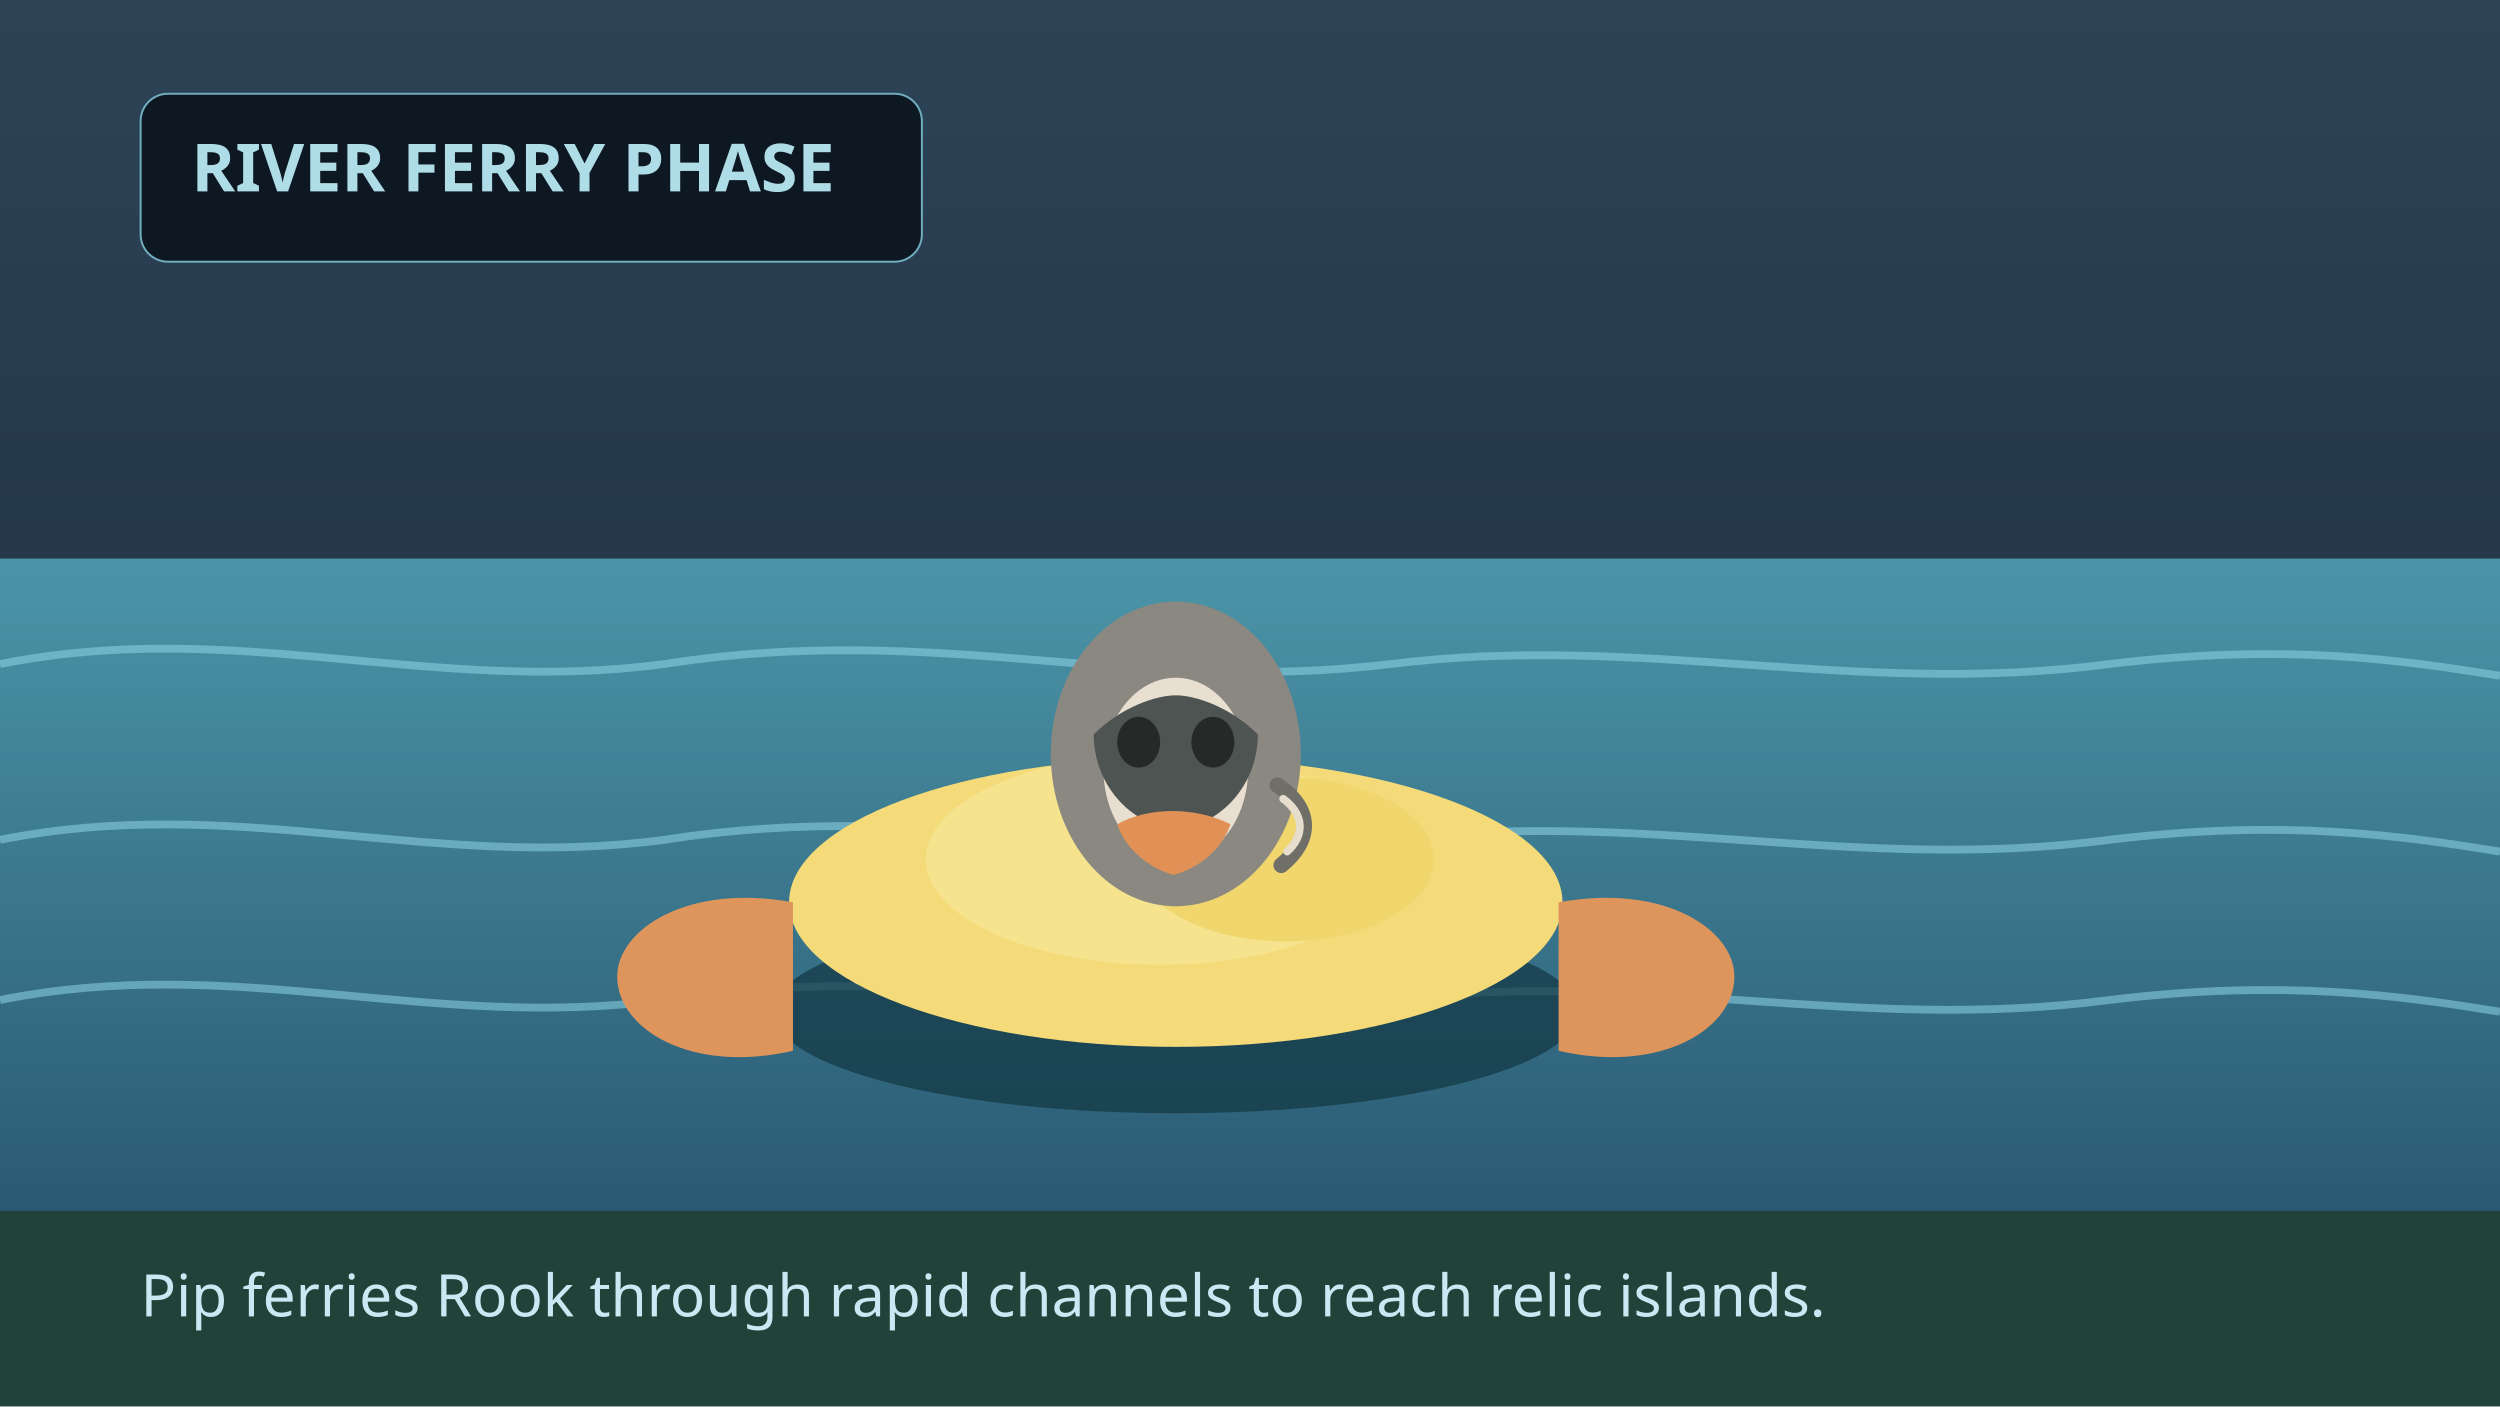
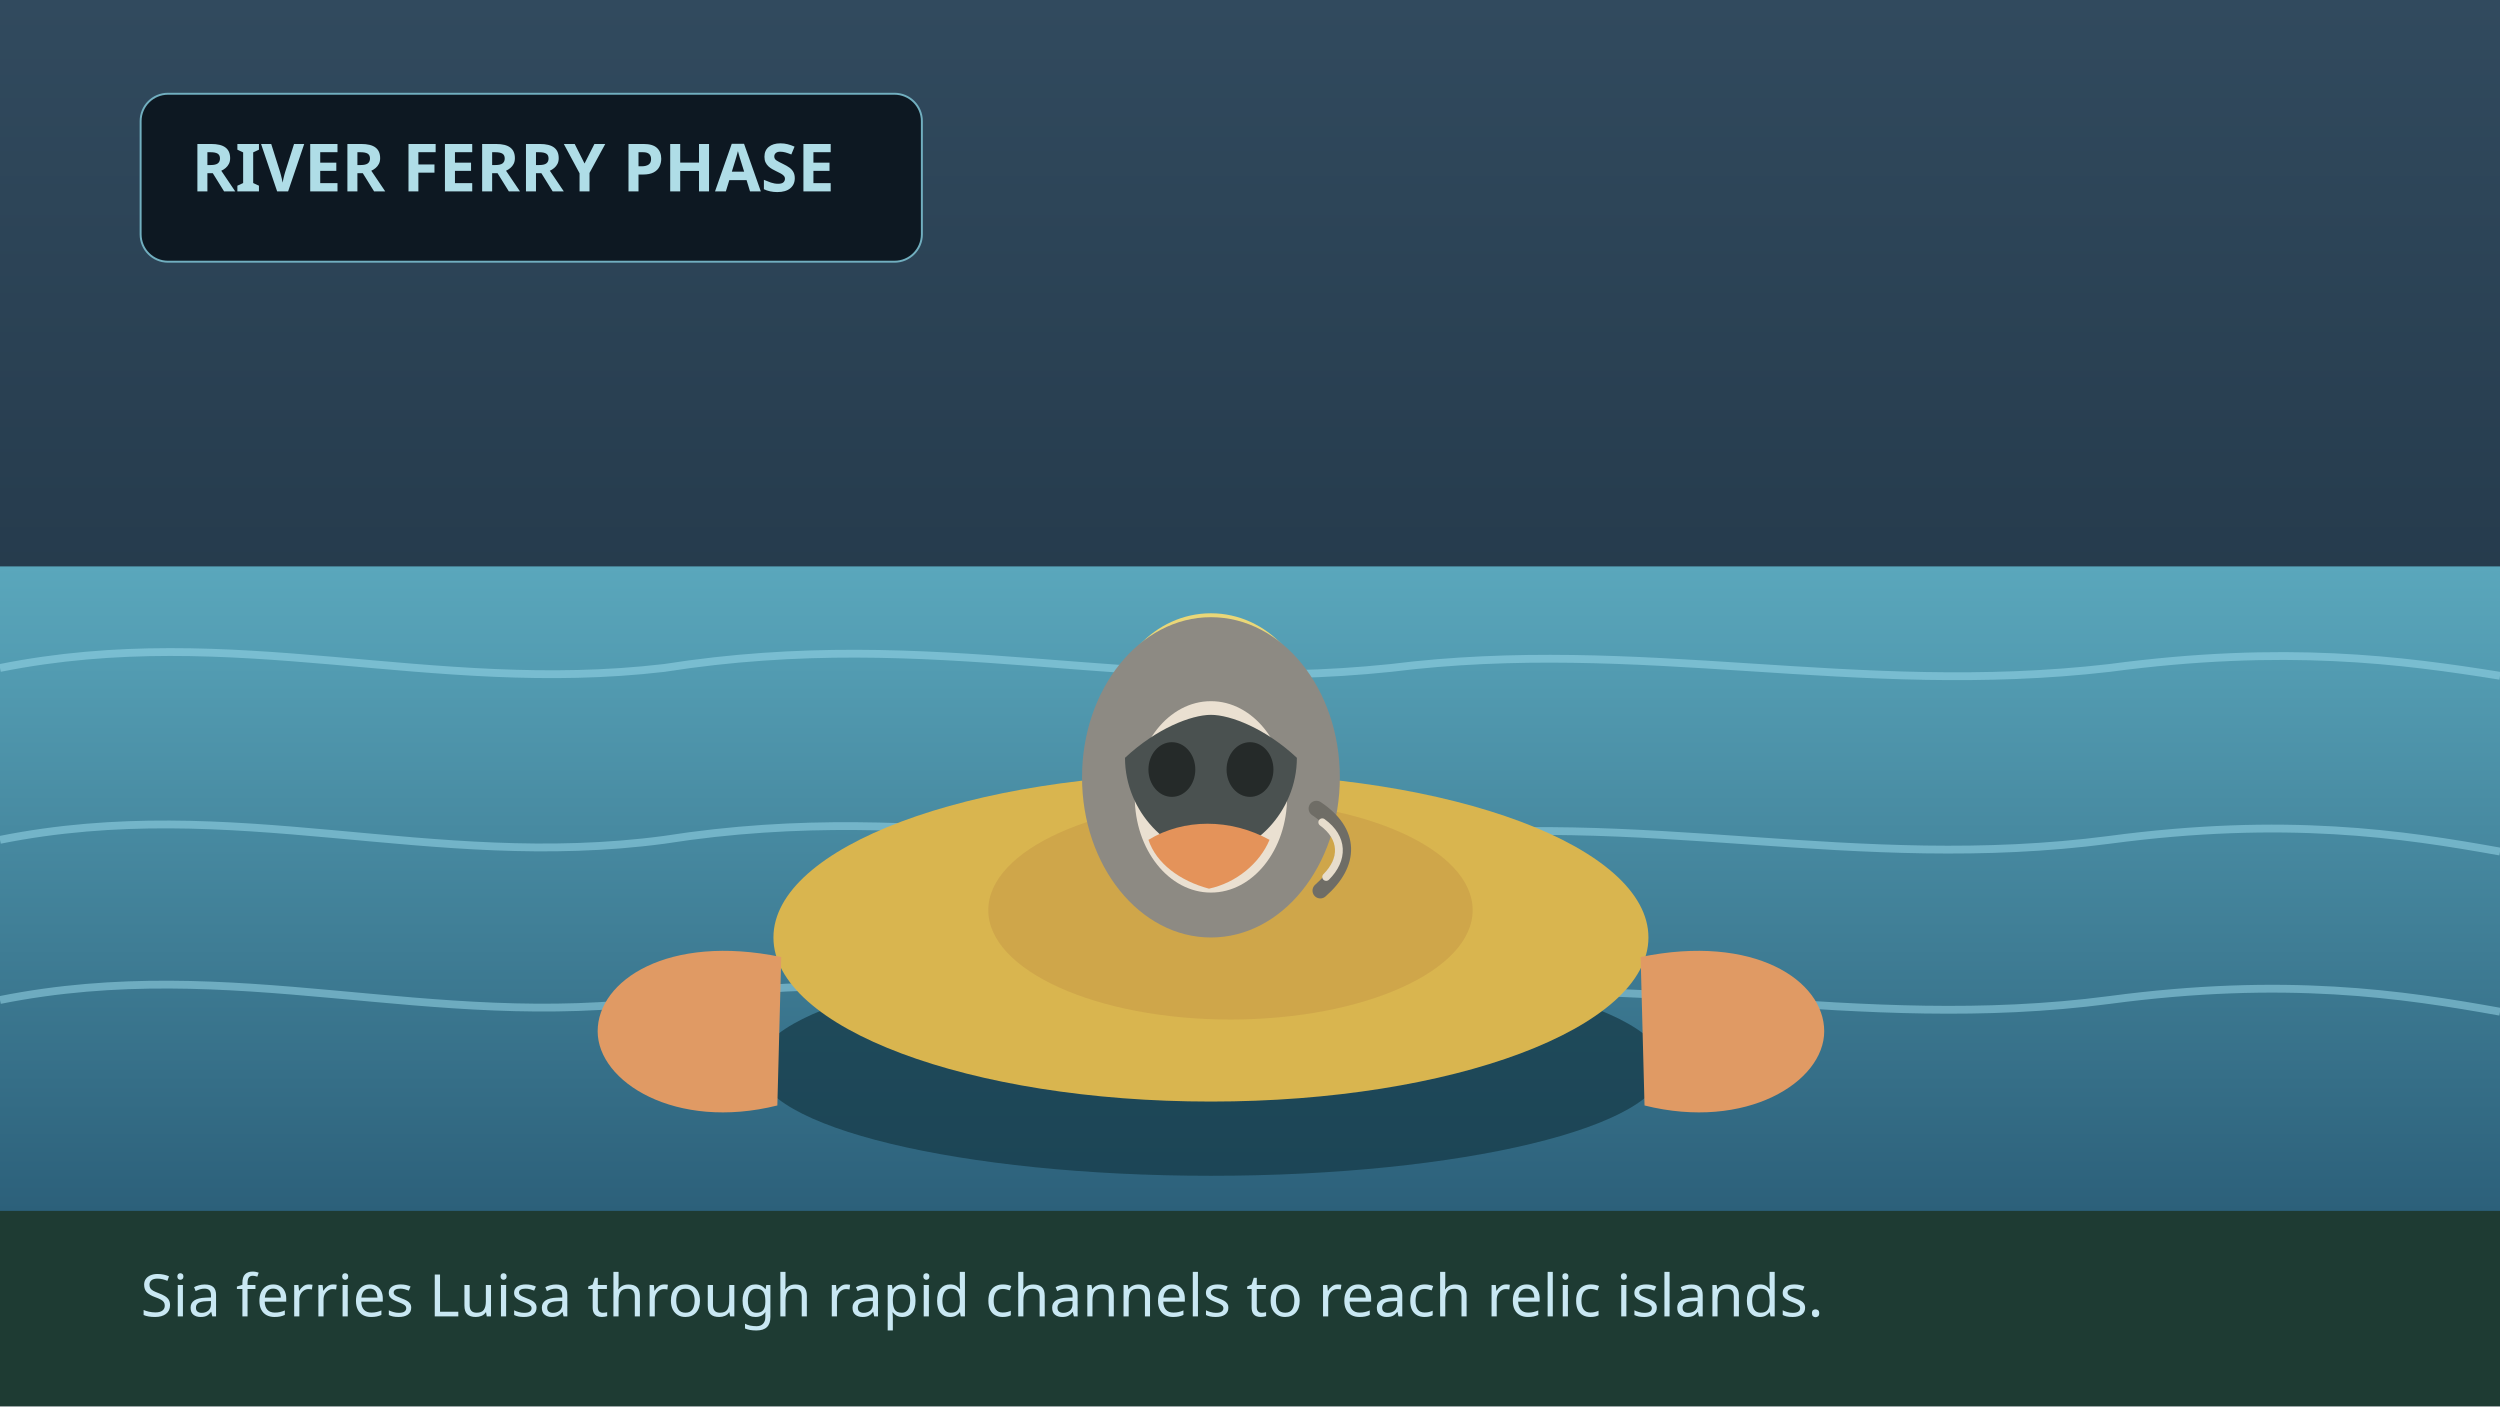
<svg xmlns="http://www.w3.org/2000/svg" width="1280" height="720" viewBox="0 0 1280 720" fill="none">
  <defs>
    <linearGradient id="bg" x1="640" y1="0" x2="640" y2="720" gradientUnits="userSpaceOnUse">
-       <stop stop-color="#2D4457" />
-       <stop offset="1" stop-color="#152533" />
+       <stop stop-color="#314A5E" />
+       <stop offset="1" stop-color="#152634" />
    </linearGradient>
-     <linearGradient id="water" x1="640" y1="286" x2="640" y2="620" gradientUnits="userSpaceOnUse">
-       <stop stop-color="#4B95A8" />
-       <stop offset="1" stop-color="#2A5A73" />
+     <linearGradient id="water" x1="640" y1="290" x2="640" y2="620" gradientUnits="userSpaceOnUse">
+       <stop stop-color="#5AA7BC" />
+       <stop offset="1" stop-color="#2C607A" />
    </linearGradient>
-     <linearGradient id="duckBack" x1="600" y1="360" x2="600" y2="550" gradientUnits="userSpaceOnUse">
-       <stop stop-color="#F4DA78" />
-       <stop offset="1" stop-color="#D3B04E" />
-     </linearGradient>
+     <radialGradient id="duckBody" cx="0" cy="0" r="1" gradientUnits="userSpaceOnUse" gradientTransform="translate(610 456) rotate(16) scale(290 128)">
+       <stop stop-color="#F8E592" />
+       <stop offset="1" stop-color="#D9B54F" />
+     </radialGradient>
+     <radialGradient id="duckWing" cx="0" cy="0" r="1" gradientUnits="userSpaceOnUse" gradientTransform="translate(632 454) rotate(12) scale(140 80)">
+       <stop stop-color="#F1D676" />
+       <stop offset="1" stop-color="#CFA64A" />
+     </radialGradient>
  </defs>
  <rect width="1280" height="720" fill="url(#bg)" />
-   <rect y="286" width="1280" height="334" fill="url(#water)" />
-   <rect y="620" width="1280" height="100" fill="#214238" />
-   <g stroke="#8ED4E6" stroke-width="4" opacity="0.55">
-     <path d="M0 340C120 316 220 356 340 340C480 318 578 356 712 340C840 324 950 357 1080 340C1170 329 1230 338 1280 346" />
-     <path d="M0 430C120 406 220 446 340 430C480 408 578 446 712 430C840 414 950 447 1080 430C1170 419 1230 428 1280 436" />
-     <path d="M0 512C120 488 220 528 340 512C480 490 578 528 712 512C840 496 950 529 1080 512C1170 501 1230 510 1280 518" />
+   <rect y="290" width="1280" height="330" fill="url(#water)" />
+   <rect y="620" width="1280" height="100" fill="#1E3B33" />
+   <g stroke="#9CDBEC" stroke-width="4" opacity="0.52">
+     <path d="M0 342C120 318 220 356 340 342C480 320 578 356 712 342C840 326 950 357 1080 342C1170 330 1230 338 1280 346" />
+     <path d="M0 430C120 406 220 446 340 430C480 408 578 446 712 430C840 414 950 447 1080 430C1170 418 1230 427 1280 436" />
+     <path d="M0 512C120 488 220 528 340 512C480 490 578 528 712 512C840 496 950 529 1080 512C1170 500 1230 509 1280 518" />
  </g>
-   <g transform="translate(602 432)">
-     <ellipse cx="0" cy="86" rx="206" ry="52" fill="#143A46" opacity="0.75" />
-     <ellipse cx="0" cy="30" rx="198" ry="74" fill="url(#duckBack)" />
-     <ellipse cx="-8" cy="8" rx="120" ry="54" fill="#F6E38E" />
-     <ellipse cx="56" cy="8" rx="76" ry="42" fill="#F0D66D" />
-     <path d="M-196 30C-250 20 -286 44 -286 68C-286 95 -248 118 -196 106" fill="#DE955C" />
-     <path d="M196 30C250 20 286 44 286 68C286 95 248 118 196 106" fill="#DE955C" />
-     <g transform="translate(0 -46)">
-       <ellipse cx="0" cy="0" rx="64" ry="78" fill="#8A8881" />
-       <ellipse cx="0" cy="8" rx="37" ry="47" fill="#E9DFD0" />
-       <path d="M-42 -10C-28 -24 -10 -30 0 -30C10 -30 28 -24 42 -10C42 18 20 38 0 38C-20 38 -42 18 -42 -10Z" fill="#4D5452" />
-       <ellipse cx="-19" cy="-6" rx="11" ry="13" fill="#252A29" />
-       <ellipse cx="19" cy="-6" rx="11" ry="13" fill="#252A29" />
-       <path d="M52 16C70 28 70 44 54 57" stroke="#6F6E67" stroke-width="8" stroke-linecap="round" />
-       <path d="M55 23C66 31 66 42 57 50" stroke="#E7DDCC" stroke-width="4" stroke-linecap="round" />
+   <g transform="translate(620 436)">
+     <ellipse cx="0" cy="110" rx="232" ry="56" fill="#153A47" opacity="0.74" />
+     <ellipse cx="0" cy="44" rx="224" ry="84" fill="url(#duckBody)" />
+     <ellipse cx="10" cy="30" rx="124" ry="56" fill="url(#duckWing)" />
+     <path d="M-220 54C-278 42 -314 66 -314 92C-314 118 -274 143 -222 130" fill="#E09A64" />
+     <path d="M220 54C278 42 314 66 314 92C314 118 274 143 222 130" fill="#E09A64" />
+     <g transform="translate(0 -4)">
+       <ellipse cx="0" cy="-62" rx="52" ry="56" fill="#EAD777" />
+       <ellipse cx="0" cy="-68" rx="34" ry="34" fill="#F4E38A" />
+       <path d="M-26 -54C-6 -66 8 -66 28 -54C22 -41 10 -34 0 -34C-10 -34 -22 -41 -26 -54Z" fill="#DE955F" />
    </g>
-     <path d="M-30 -10C-14 -19 10 -19 28 -10C24 2 13 12 -1 16C-15 12 -26 2 -30 -10Z" fill="#E19155" />
+     <g transform="translate(0 -38)">
+       <ellipse cx="0" cy="0" rx="66" ry="82" fill="#8D8A83" />
+       <ellipse cx="0" cy="10" rx="39" ry="49" fill="#EAE0D1" />
+       <path d="M-44 -10C-28 -25 -10 -32 0 -32C10 -32 28 -25 44 -10C44 18 21 40 0 40C-21 40 -44 18 -44 -10Z" fill="#4A5150" />
+       <ellipse cx="-20" cy="-4" rx="12" ry="14" fill="#252A29" />
+       <ellipse cx="20" cy="-4" rx="12" ry="14" fill="#252A29" />
+       <path d="M54 16C72 28 72 44 56 58" stroke="#6F6D66" stroke-width="8" stroke-linecap="round" />
+       <path d="M57 23C68 31 68 42 59 51" stroke="#E7DDCC" stroke-width="4" stroke-linecap="round" />
+     </g>
+     <path d="M-32 -6C-14 -17 10 -17 30 -6C25 6 13 16 -1 19C-16 15 -28 6 -32 -6Z" fill="#E4935A" />
  </g>
  <rect x="72" y="48" width="400" height="86" rx="14" fill="#0D1822" stroke="#71AFC0" />
  <text x="98" y="98" fill="#AFDDE7" font-family="Segoe UI, Microsoft YaHei" font-size="34" font-weight="700">RIVER FERRY PHASE</text>
-   <text x="72" y="674" fill="#C9E8F3" font-family="Segoe UI, Microsoft YaHei" font-size="30">Pip ferries Rook through rapid channels to reach relic islands.</text>
+   <text x="72" y="674" fill="#C9E8F3" font-family="Segoe UI, Microsoft YaHei" font-size="30">Sia ferries Luisa through rapid channels to reach relic islands.</text>
</svg>
